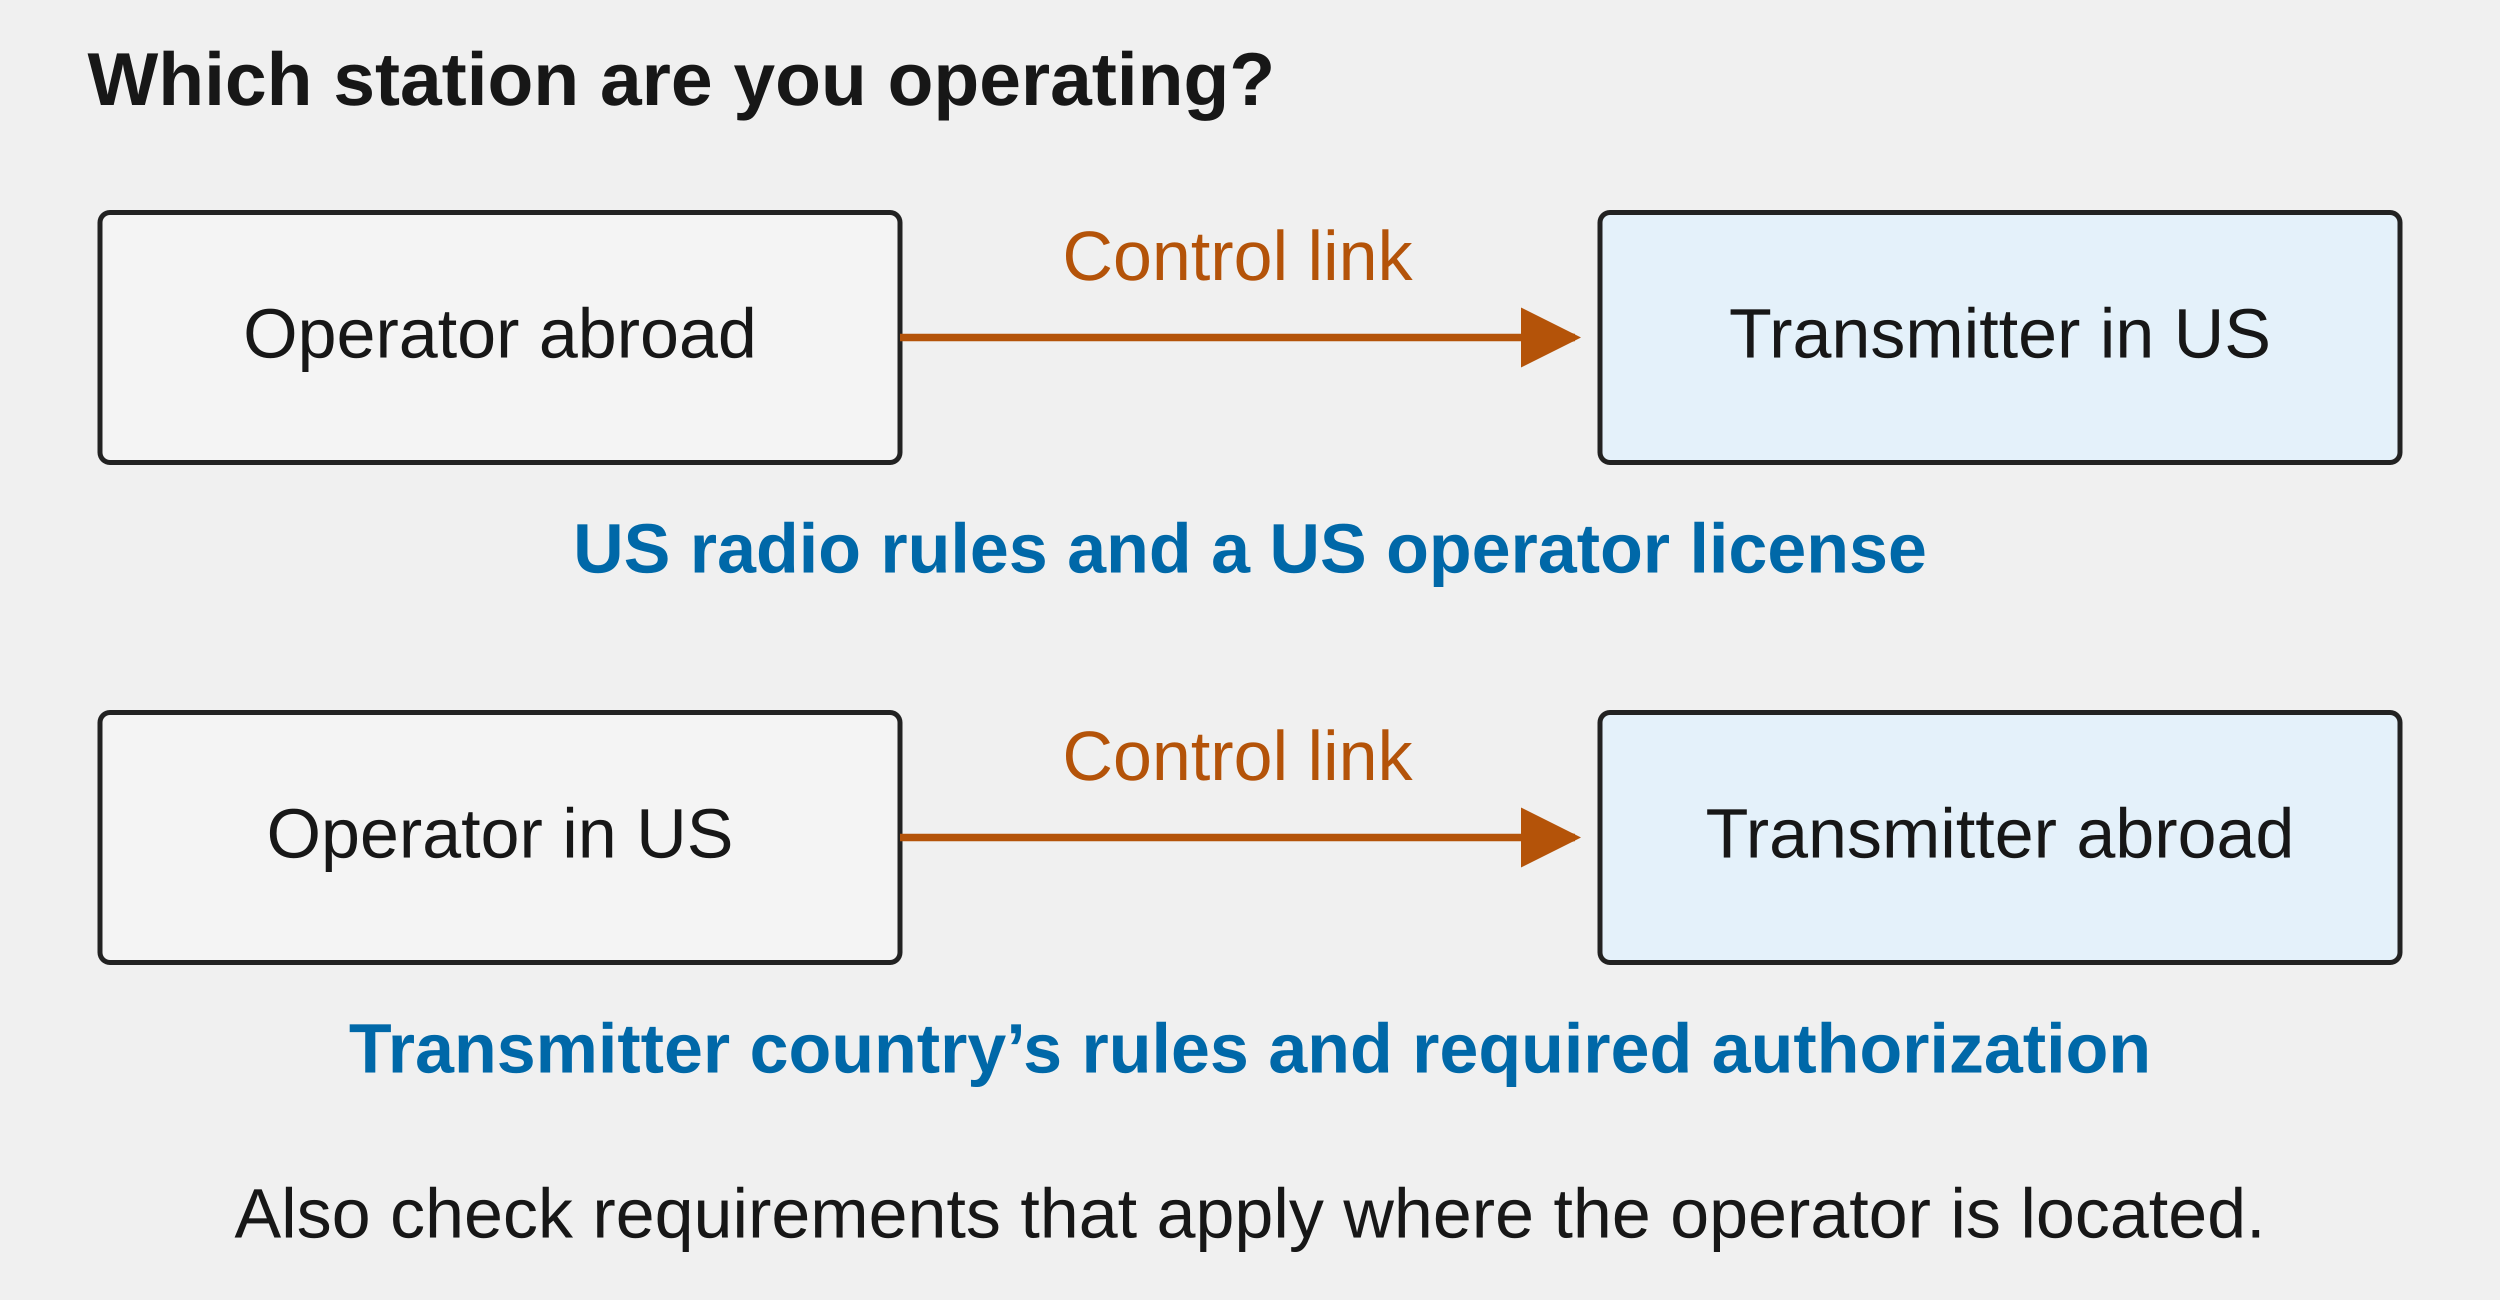
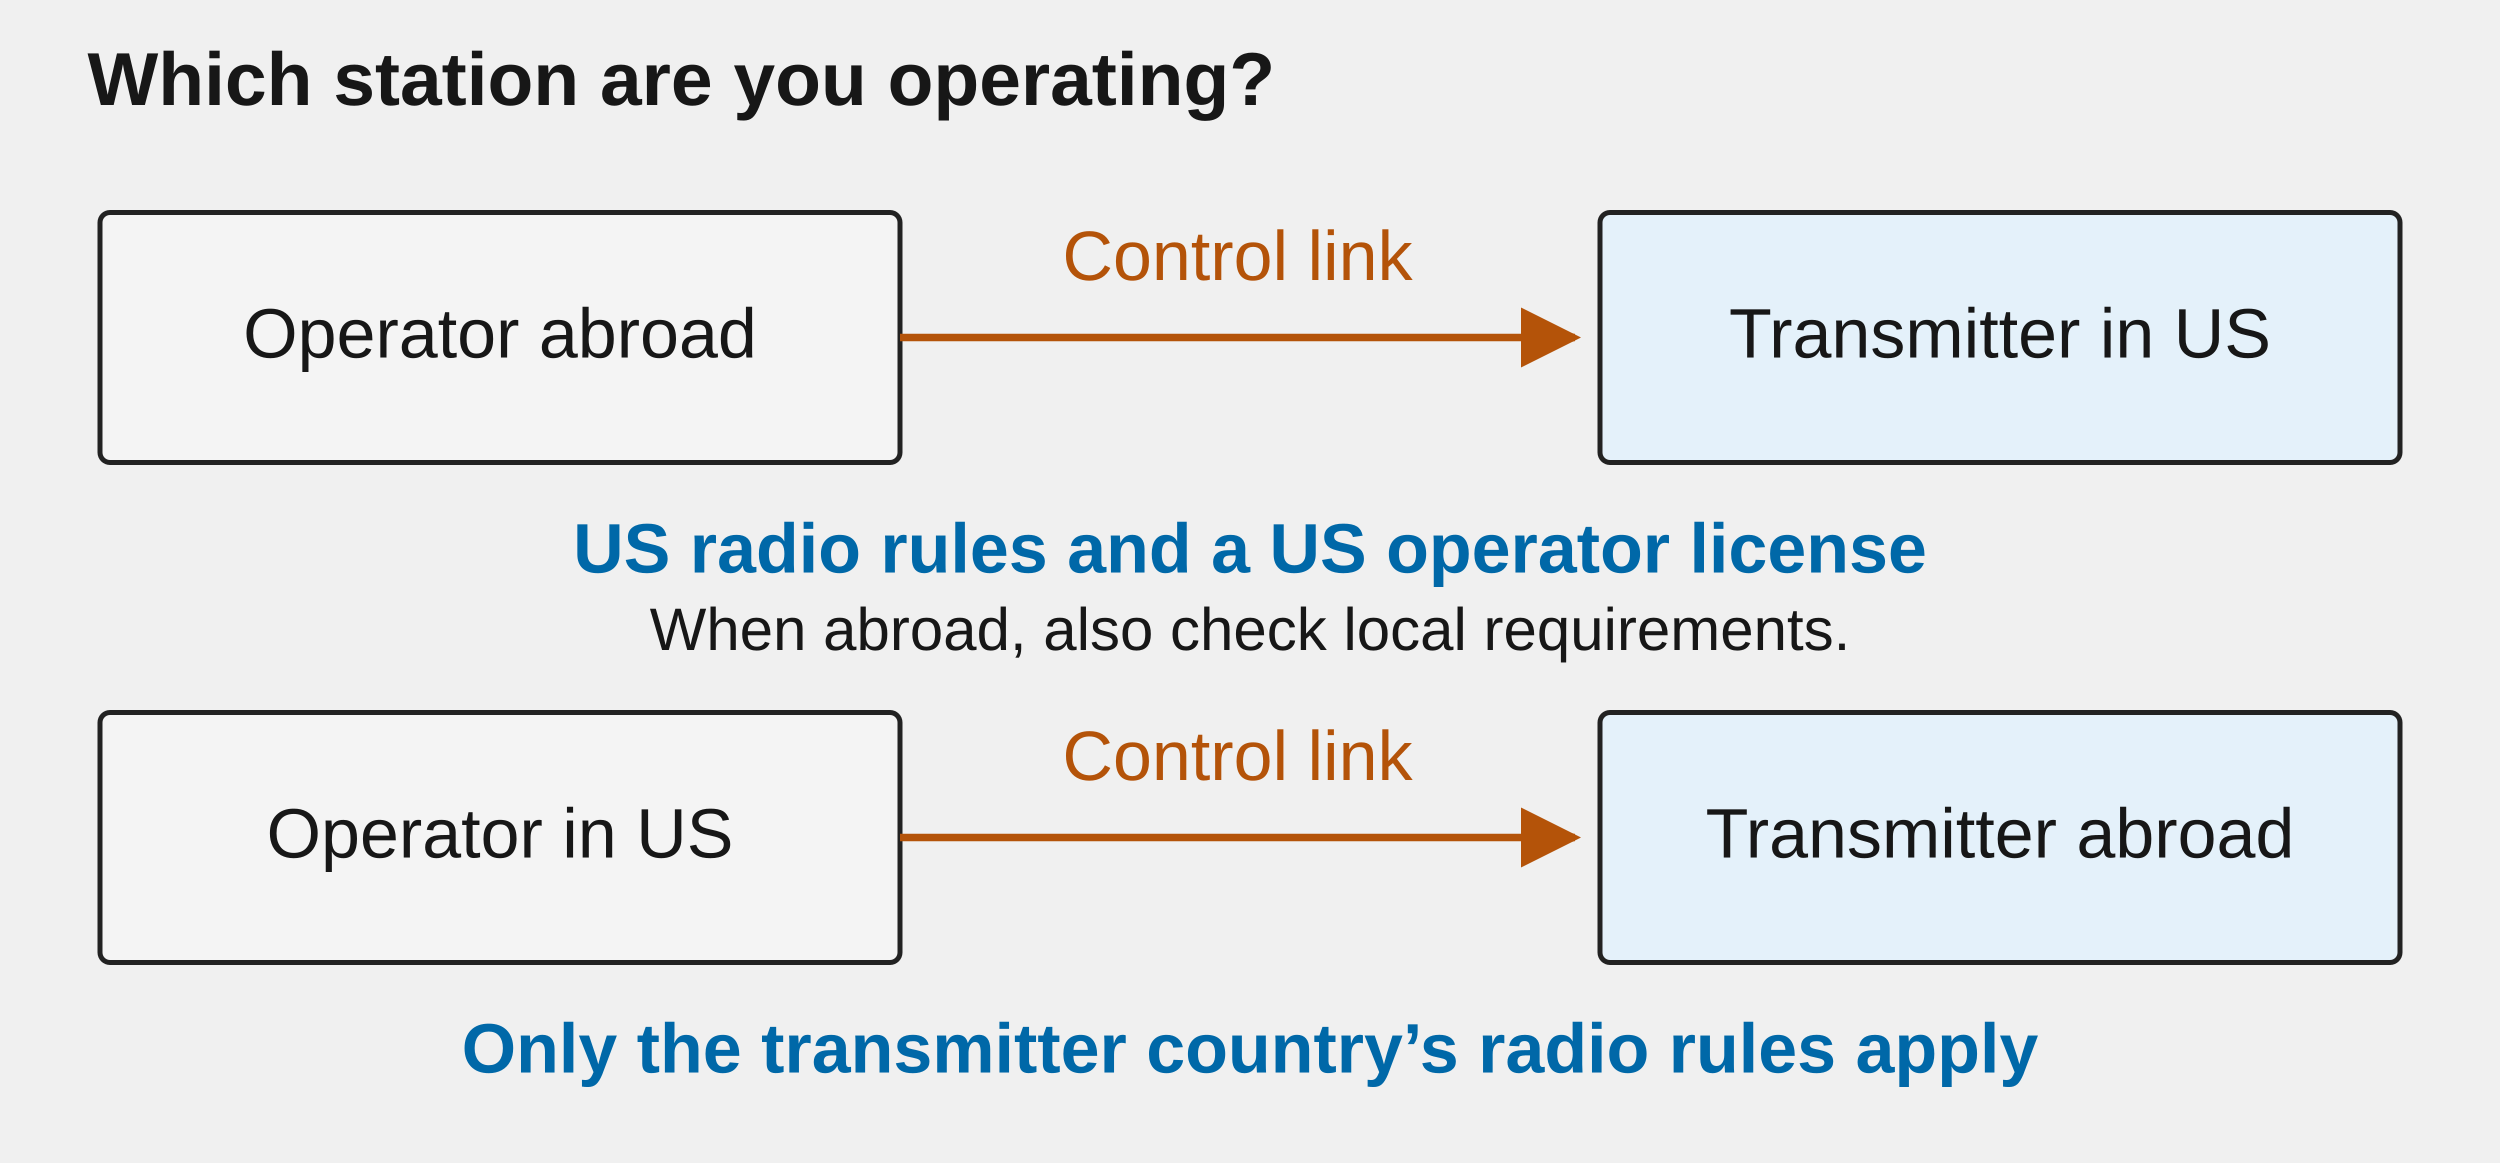
- <svg xmlns="http://www.w3.org/2000/svg" width="1000" height="520" viewBox="0 0 1000 520" role="img">
+ <svg xmlns="http://www.w3.org/2000/svg" width="1000" height="465" viewBox="0 0 1000 465" role="img">
  <defs>
    <marker id="arrow" viewBox="0 0 10 10" refX="9" refY="5" markerWidth="8" markerHeight="8" orient="auto-start-reverse">
      <path d="M 0 0 L 10 5 L 0 10 z" fill="#b45309" />
    </marker>
    <pattern id="hatch" width="10" height="10" patternUnits="userSpaceOnUse">
      <path d="M0 10L10 0" stroke="#aaa" stroke-width="2" />
    </pattern>
  </defs>
  <g font-family="Arial, Helvetica, sans-serif" fill="#171717">
    <text x="35" y="42" font-size="30" text-anchor="start" font-weight="bold">
      <tspan x="35" dy="0">Which station are you operating?</tspan>
    </text>
    <rect x="40" y="85" width="320" height="100" rx="4" fill="#f4f4f4" stroke="#222" stroke-width="2" />
    <text x="200" y="143" font-size="28" text-anchor="middle" font-weight="normal">
      <tspan x="200" dy="0">Operator abroad</tspan>
    </text>
    <line x1="360" y1="135" x2="630" y2="135" stroke="#b45309" stroke-width="3" marker-end="url(#arrow)" />
    <text x="495" y="112" font-size="28" text-anchor="middle" font-weight="normal" fill="#b45309">
      <tspan x="495" dy="0">Control link</tspan>
    </text>
    <rect x="640" y="85" width="320" height="100" rx="4" fill="#e4f1fa" stroke="#222" stroke-width="2" />
    <text x="800" y="143" font-size="28" text-anchor="middle" font-weight="normal">
      <tspan x="800" dy="0">Transmitter in US</tspan>
    </text>
    <text x="500" y="229" font-size="28" text-anchor="middle" font-weight="bold" fill="#0068a8">
      <tspan x="500" dy="0">US radio rules and a US operator license</tspan>
    </text>
    <rect x="40" y="285" width="320" height="100" rx="4" fill="#f4f4f4" stroke="#222" stroke-width="2" />
    <text x="200" y="343" font-size="28" text-anchor="middle" font-weight="normal">
      <tspan x="200" dy="0">Operator in US</tspan>
    </text>
    <line x1="360" y1="335" x2="630" y2="335" stroke="#b45309" stroke-width="3" marker-end="url(#arrow)" />
    <text x="495" y="312" font-size="28" text-anchor="middle" font-weight="normal" fill="#b45309">
      <tspan x="495" dy="0">Control link</tspan>
    </text>
    <rect x="640" y="285" width="320" height="100" rx="4" fill="#e4f1fa" stroke="#222" stroke-width="2" />
    <text x="800" y="343" font-size="28" text-anchor="middle" font-weight="normal">
      <tspan x="800" dy="0">Transmitter abroad</tspan>
    </text>
    <text x="500" y="429" font-size="28" text-anchor="middle" font-weight="bold" fill="#0068a8">
-       <tspan x="500" dy="0">Transmitter country’s rules and required authorization</tspan>
+       <tspan x="500" dy="0">Only the transmitter country’s radio rules apply</tspan>
    </text>
-     <text x="500" y="495" font-size="28" text-anchor="middle" font-weight="normal">
-       <tspan x="500" dy="0">Also check requirements that apply where the operator is located.</tspan>
+     <text x="500" y="260" font-size="24" text-anchor="middle" font-weight="normal">
+       <tspan x="500" dy="0">When abroad, also check local requirements.</tspan>
    </text>
  </g>
  <style id="figure-theme">
  @media screen and (prefers-color-scheme: dark) {
    [fill="white"] { fill: #000000; }
    [fill="#171717"] { fill: #e9eef4; }
    [fill="#f4f4f4"] { fill: #1c2733; }
    [fill="#0068a8"] { fill: #79c6ff; }
    [fill="#b45309"] { fill: #ffc078; }
    [fill="#e4f1fa"] { fill: #15344b; }
    [stroke="#222"] { stroke: #e9eef4; }
    [stroke="#aaa"] { stroke: #7e91a5; }
    [stroke="#b45309"] { stroke: #ffc078; }
  }
</style>
</svg>
